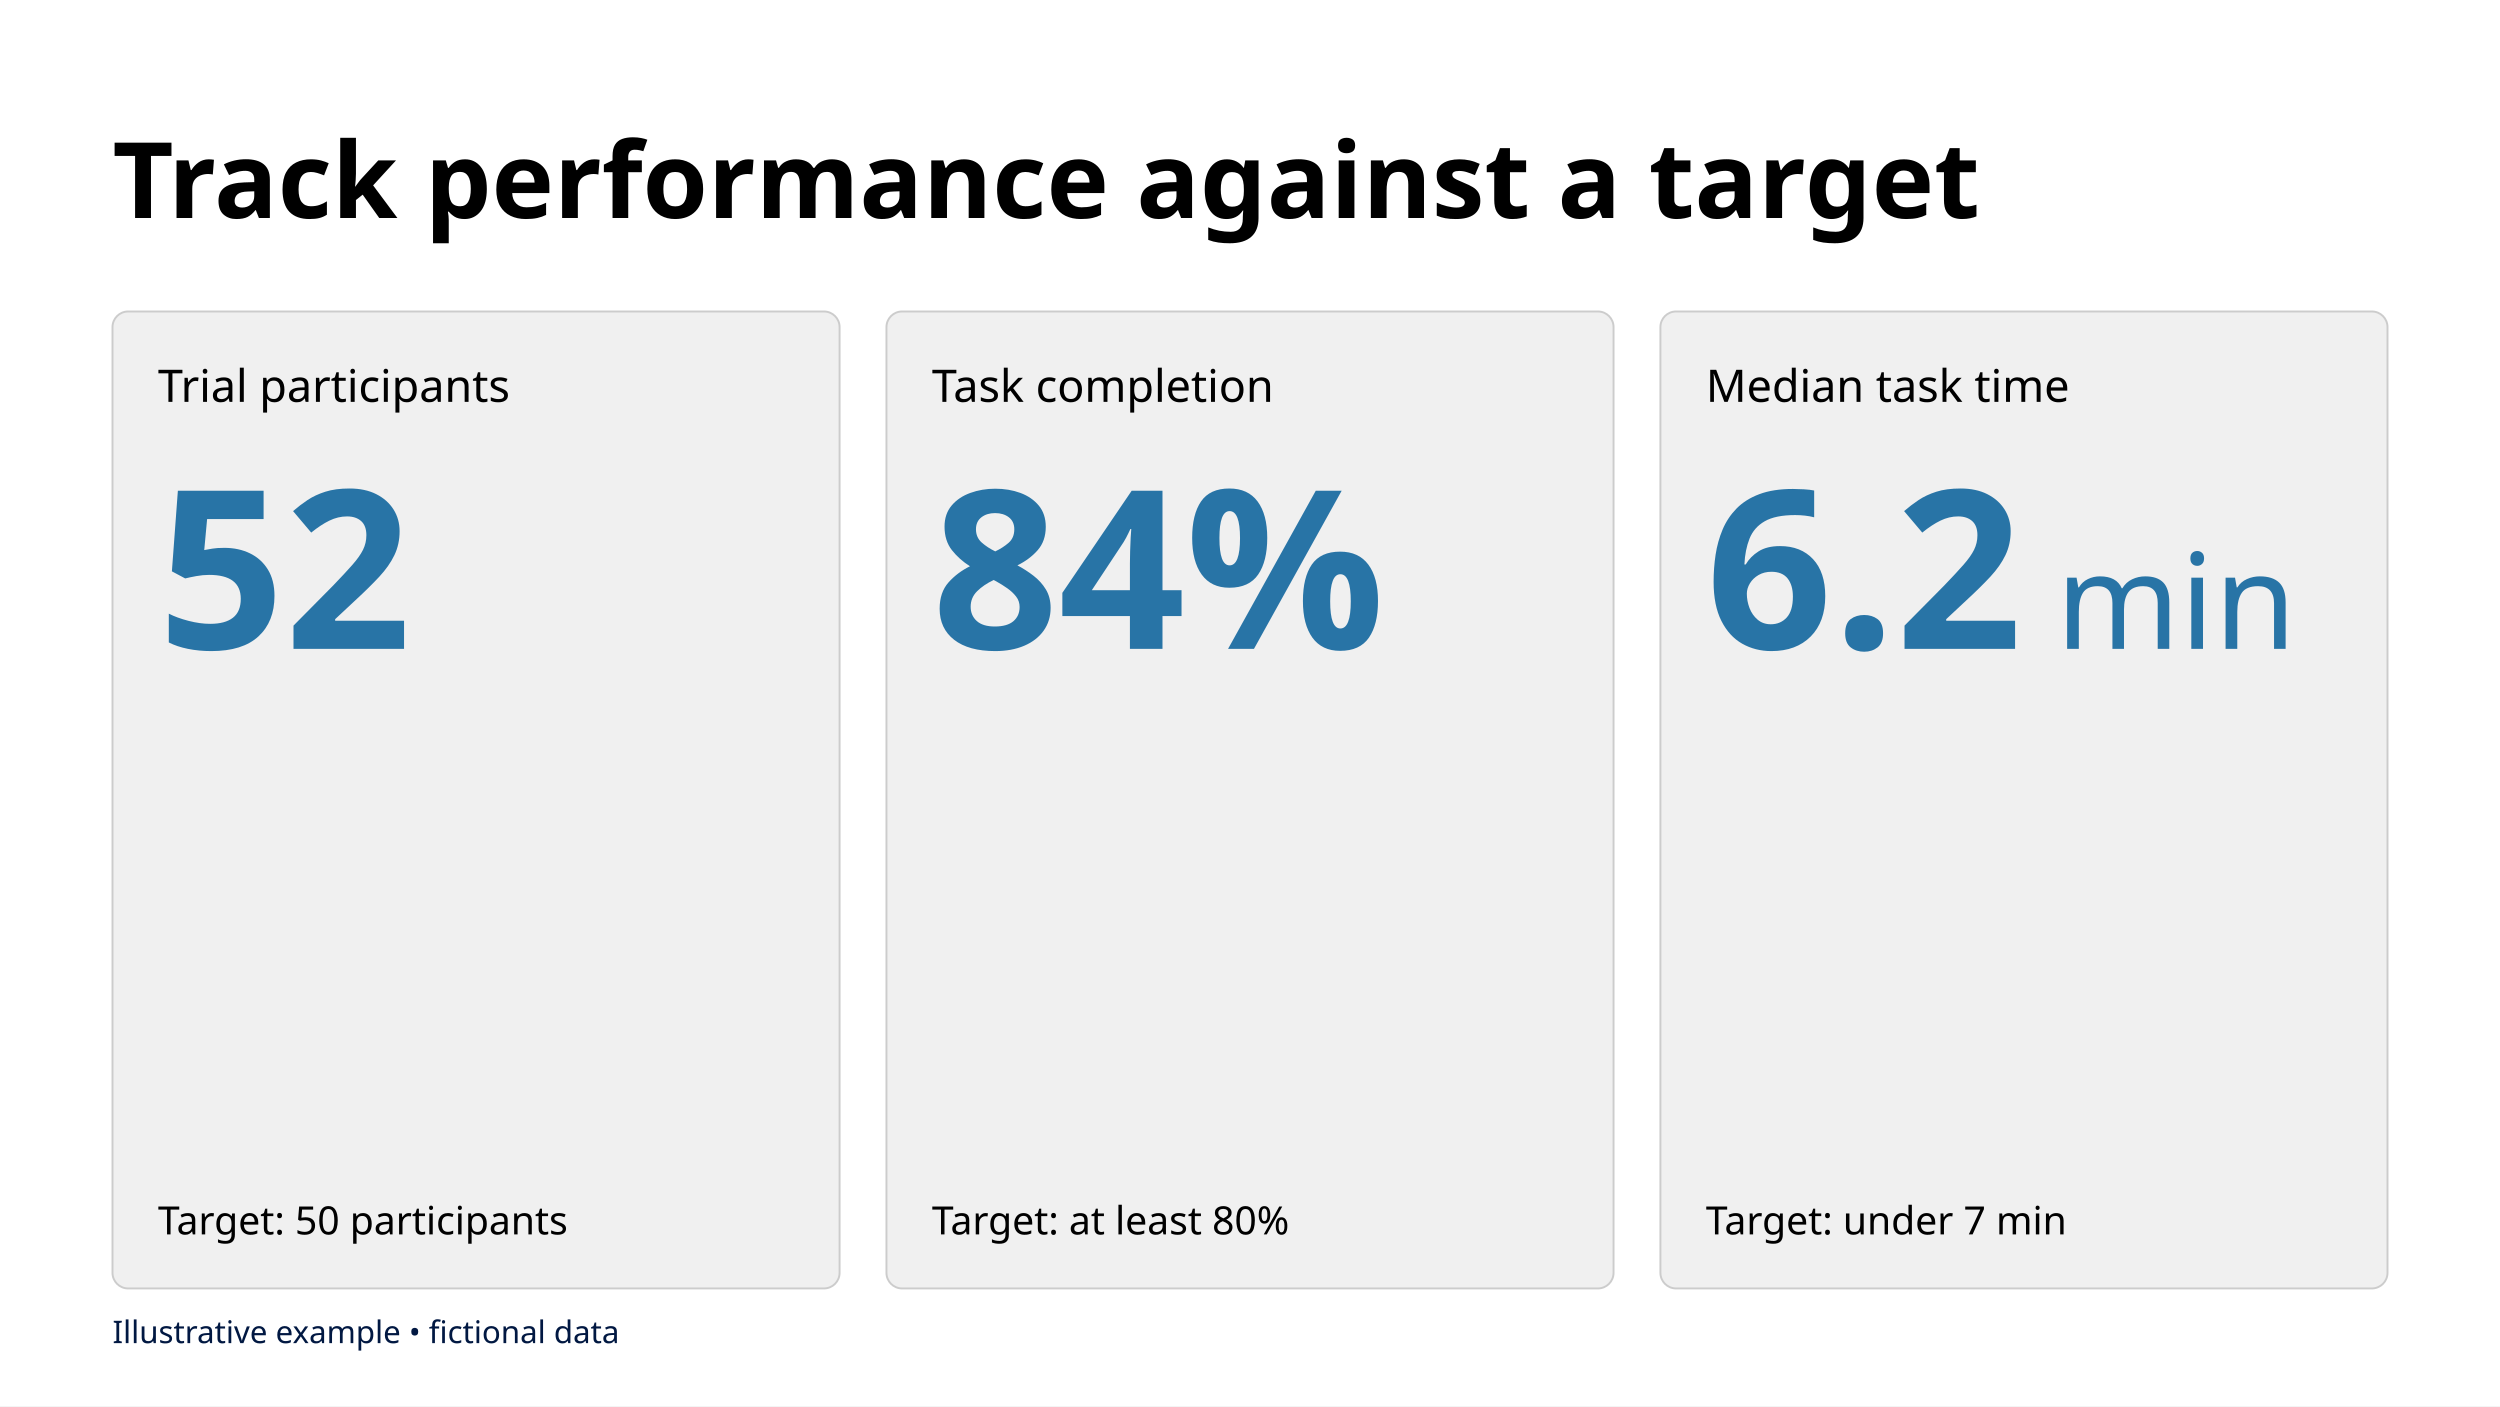
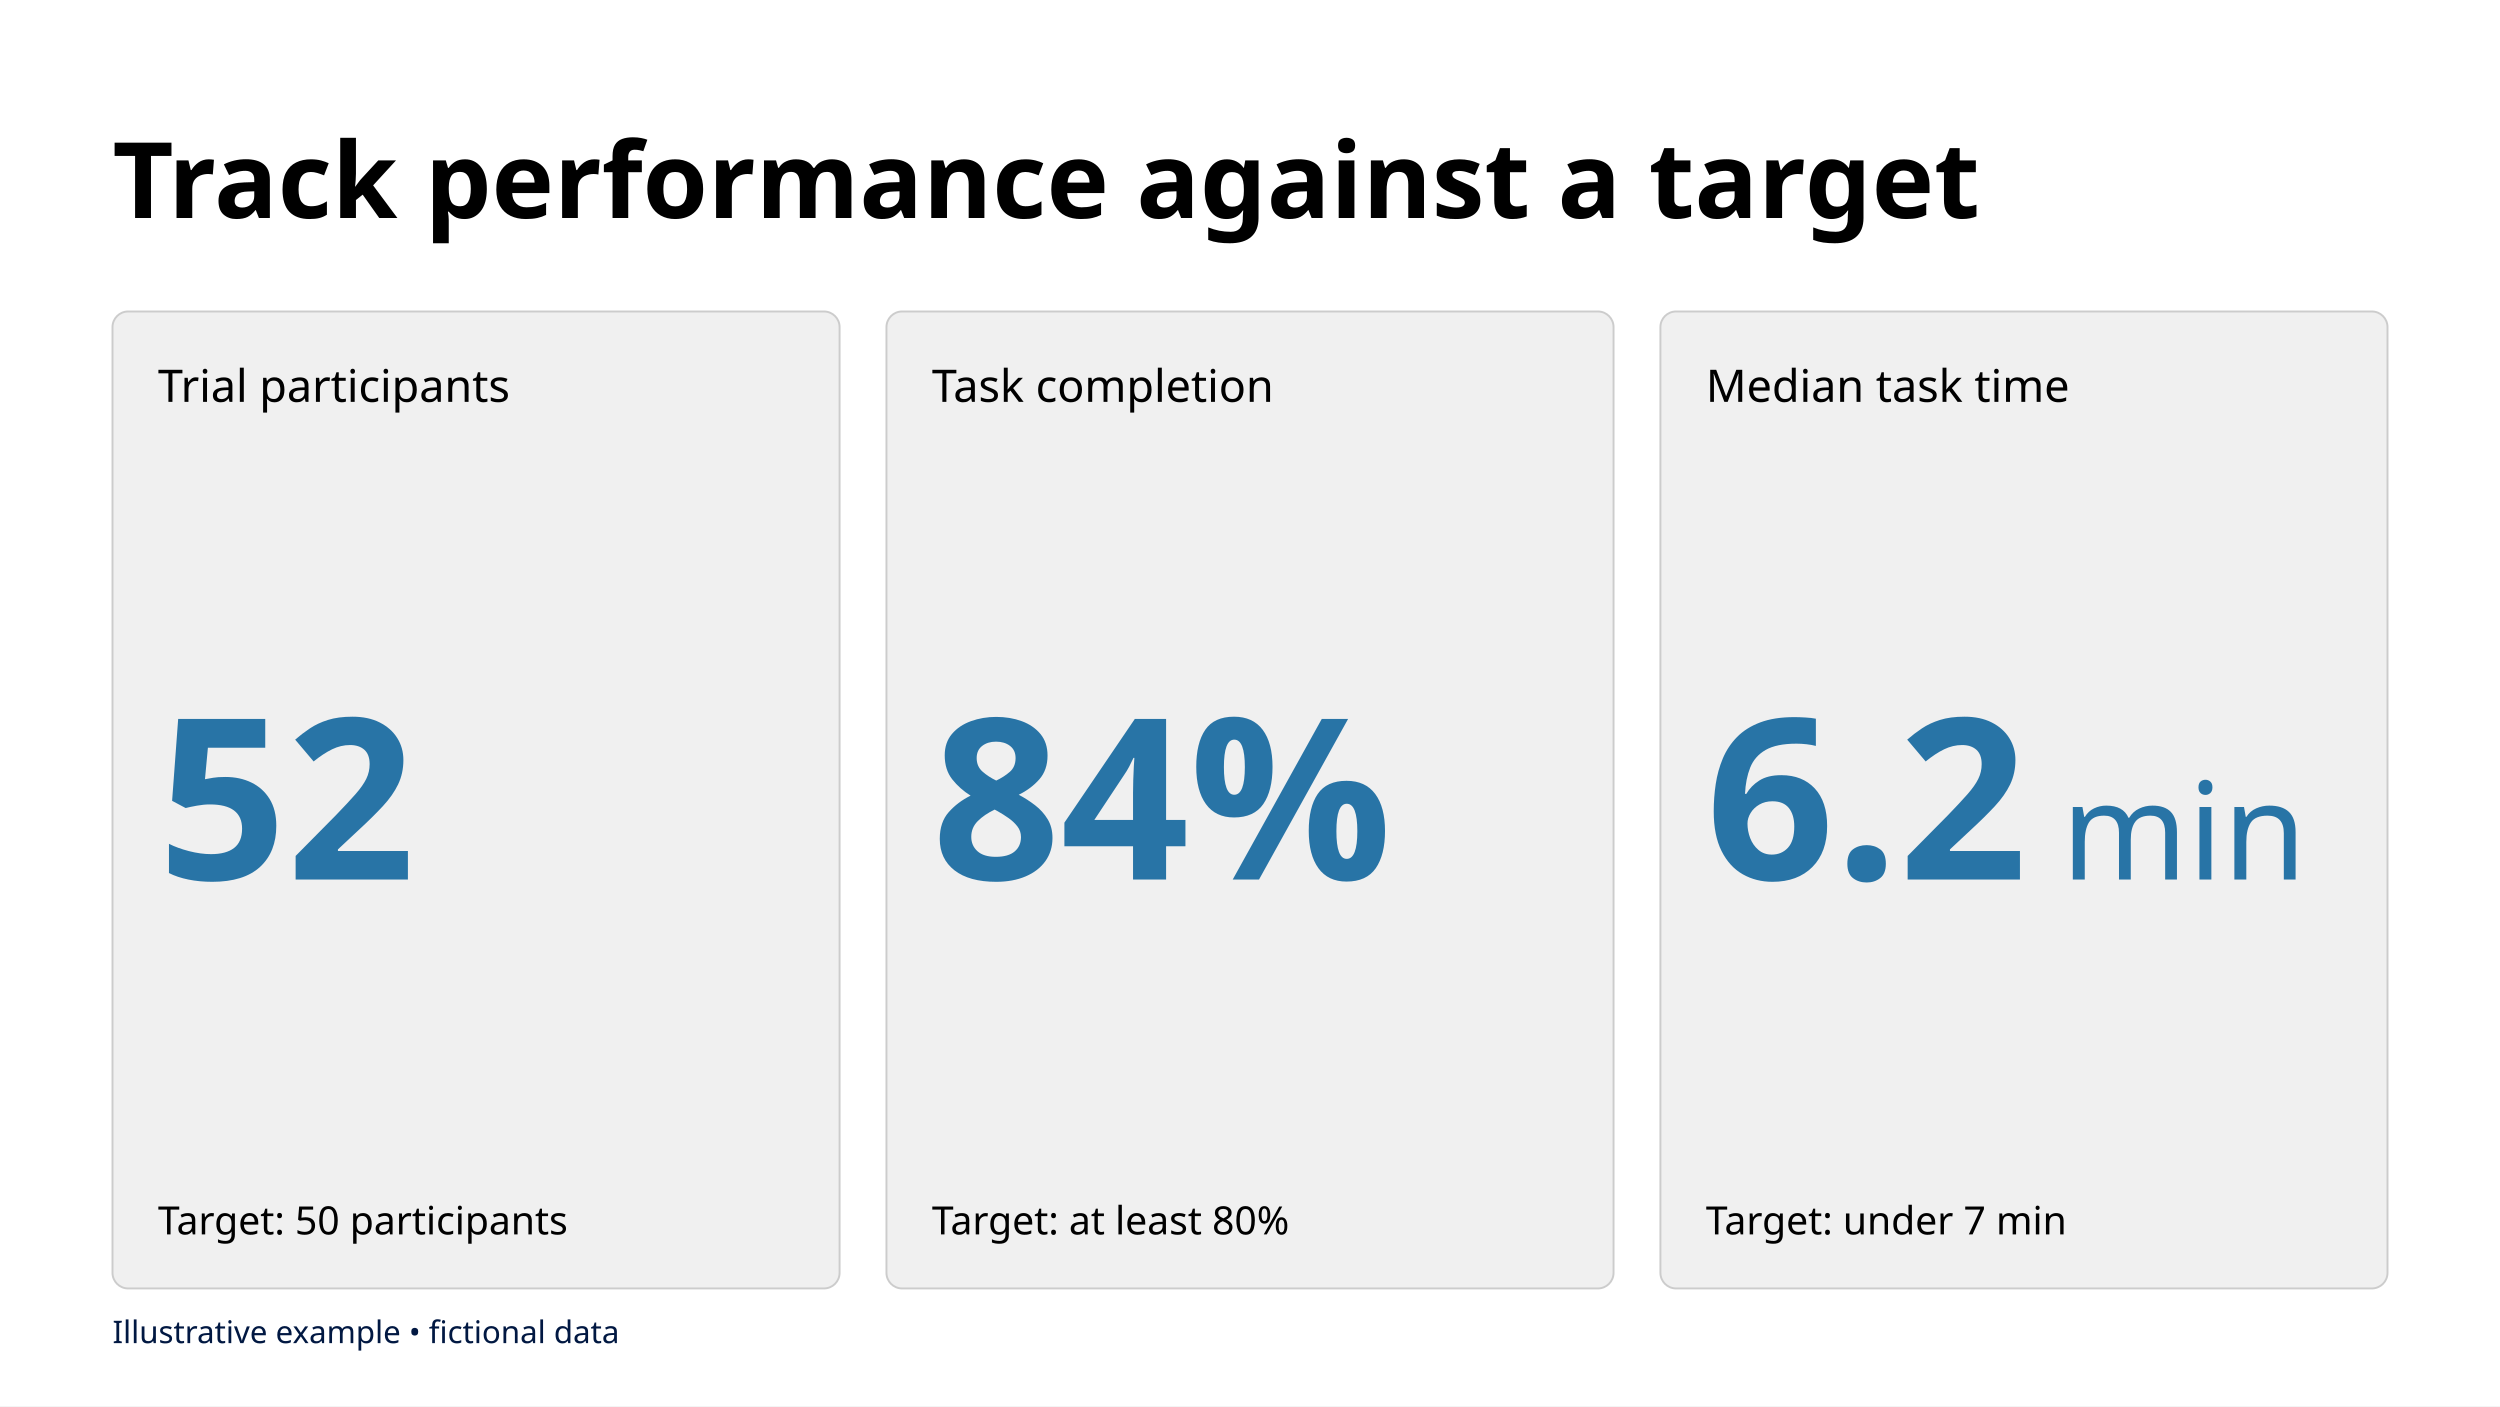
<svg xmlns="http://www.w3.org/2000/svg" aria-label="Track performance against a target" aria-roledescription="slide" height="720" role="group" viewBox="0 0 1280 720" width="1280">
  <rect aria-hidden="true" fill="#FFFFFF" height="720" opacity="1" width="1280" x="0" y="0" />
  <g>
    <text fill="#000000" font-family="Aptos Display, sans-serif" font-size="54" font-weight="700" style="white-space:pre" text-anchor="start" x="57.6" xml:space="preserve" y="111.6">Track performance against a target</text>
  </g>
  <rect aria-hidden="true" fill="#F0F0F0" height="500.2" rx="8" stroke="#CCCCCC" width="372.267" x="57.6" y="159.48" />
  <g>
    <g>
-       <text fill="#2874A6" font-family="Aptos Display, sans-serif" font-size="113.413" font-weight="800" style="white-space:pre" text-anchor="start" text-rendering="geometricPrecision" x="80.867" xml:space="preserve" y="332.22">
+       <text fill="#2874A6" font-family="Aptos Display, sans-serif" font-size="115.187" font-weight="800" style="white-space:pre" text-anchor="start" text-rendering="geometricPrecision" x="80.867" xml:space="preserve" y="450.333">
        <tspan x="80.867">52</tspan>
      </text>
    </g>
    <g>
      <text fill="#000000" font-family="Aptos, sans-serif" font-size="23" font-weight="500" style="white-space:pre" text-anchor="start" text-rendering="geometricPrecision" x="80.867" xml:space="preserve" y="205.747">
        <tspan x="80.867">Trial participants</tspan>
      </text>
    </g>
    <g>
      <text fill="#000000" font-family="Aptos, sans-serif" font-size="20" font-weight="400" style="white-space:pre" text-anchor="start" text-rendering="geometricPrecision" x="80.867" xml:space="preserve" y="632.013">
        <tspan x="80.867">Target: 50 participants</tspan>
      </text>
    </g>
  </g>
  <rect aria-hidden="true" fill="#F0F0F0" height="500.2" rx="8" stroke="#CCCCCC" width="372.267" x="453.867" y="159.48" />
  <g>
    <g>
-       <text fill="#2874A6" font-family="Aptos Display, sans-serif" font-size="113.413" font-weight="800" style="white-space:pre" text-anchor="start" text-rendering="geometricPrecision" x="477.133" xml:space="preserve" y="332.22">
+       <text fill="#2874A6" font-family="Aptos Display, sans-serif" font-size="115.187" font-weight="800" style="white-space:pre" text-anchor="start" text-rendering="geometricPrecision" x="477.133" xml:space="preserve" y="450.333">
        <tspan x="477.133">84%</tspan>
      </text>
    </g>
    <g>
      <text fill="#000000" font-family="Aptos, sans-serif" font-size="23" font-weight="500" style="white-space:pre" text-anchor="start" text-rendering="geometricPrecision" x="477.133" xml:space="preserve" y="205.747">
        <tspan x="477.133">Task completion</tspan>
      </text>
    </g>
    <g>
      <text fill="#000000" font-family="Aptos, sans-serif" font-size="20" font-weight="400" style="white-space:pre" text-anchor="start" text-rendering="geometricPrecision" x="477.133" xml:space="preserve" y="632.013">
        <tspan x="477.133">Target: at least 80%</tspan>
      </text>
    </g>
  </g>
  <rect aria-hidden="true" fill="#F0F0F0" height="500.2" rx="8" stroke="#CCCCCC" width="372.267" x="850.133" y="159.48" />
  <g>
    <g>
-       <text fill="#2874A6" font-family="Aptos Display, sans-serif" font-size="113.413" font-weight="800" style="white-space:pre" text-anchor="start" text-rendering="geometricPrecision" x="873.4" xml:space="preserve" y="332.22">
+       <text fill="#2874A6" font-family="Aptos Display, sans-serif" font-size="115.187" font-weight="800" style="white-space:pre" text-anchor="start" text-rendering="geometricPrecision" x="873.4" xml:space="preserve" y="450.333">
        <tspan x="873.4">6.2</tspan>
      </text>
    </g>
    <g>
-       <text fill="#2874A6" font-family="Aptos, sans-serif" font-size="68" font-weight="500" style="white-space:pre" text-anchor="start" text-rendering="geometricPrecision" x="1052.593" xml:space="preserve" y="332.22">
-         <tspan x="1052.593">min</tspan>
+       <text fill="#2874A6" font-family="Aptos, sans-serif" font-size="69.333" font-weight="500" style="white-space:pre" text-anchor="start" text-rendering="geometricPrecision" x="1055.395" xml:space="preserve" y="450.333">
+         <tspan x="1055.395">min</tspan>
      </text>
    </g>
    <g>
      <text fill="#000000" font-family="Aptos, sans-serif" font-size="23" font-weight="500" style="white-space:pre" text-anchor="start" text-rendering="geometricPrecision" x="873.4" xml:space="preserve" y="205.747">
        <tspan x="873.4">Median task time</tspan>
      </text>
    </g>
    <g>
      <text fill="#000000" font-family="Aptos, sans-serif" font-size="20" font-weight="400" style="white-space:pre" text-anchor="start" text-rendering="geometricPrecision" x="873.4" xml:space="preserve" y="632.013">
        <tspan x="873.4">Target: under 7 min</tspan>
      </text>
    </g>
  </g>
  <g />
  <g>
    <g>
      <g>
        <text fill="#011842" font-family="Aptos, sans-serif" font-size="16" font-weight="400" style="white-space:pre" text-anchor="start" x="57.6" xml:space="preserve" y="687.68">Illustrative example • fictional data</text>
      </g>
    </g>
  </g>
</svg>
